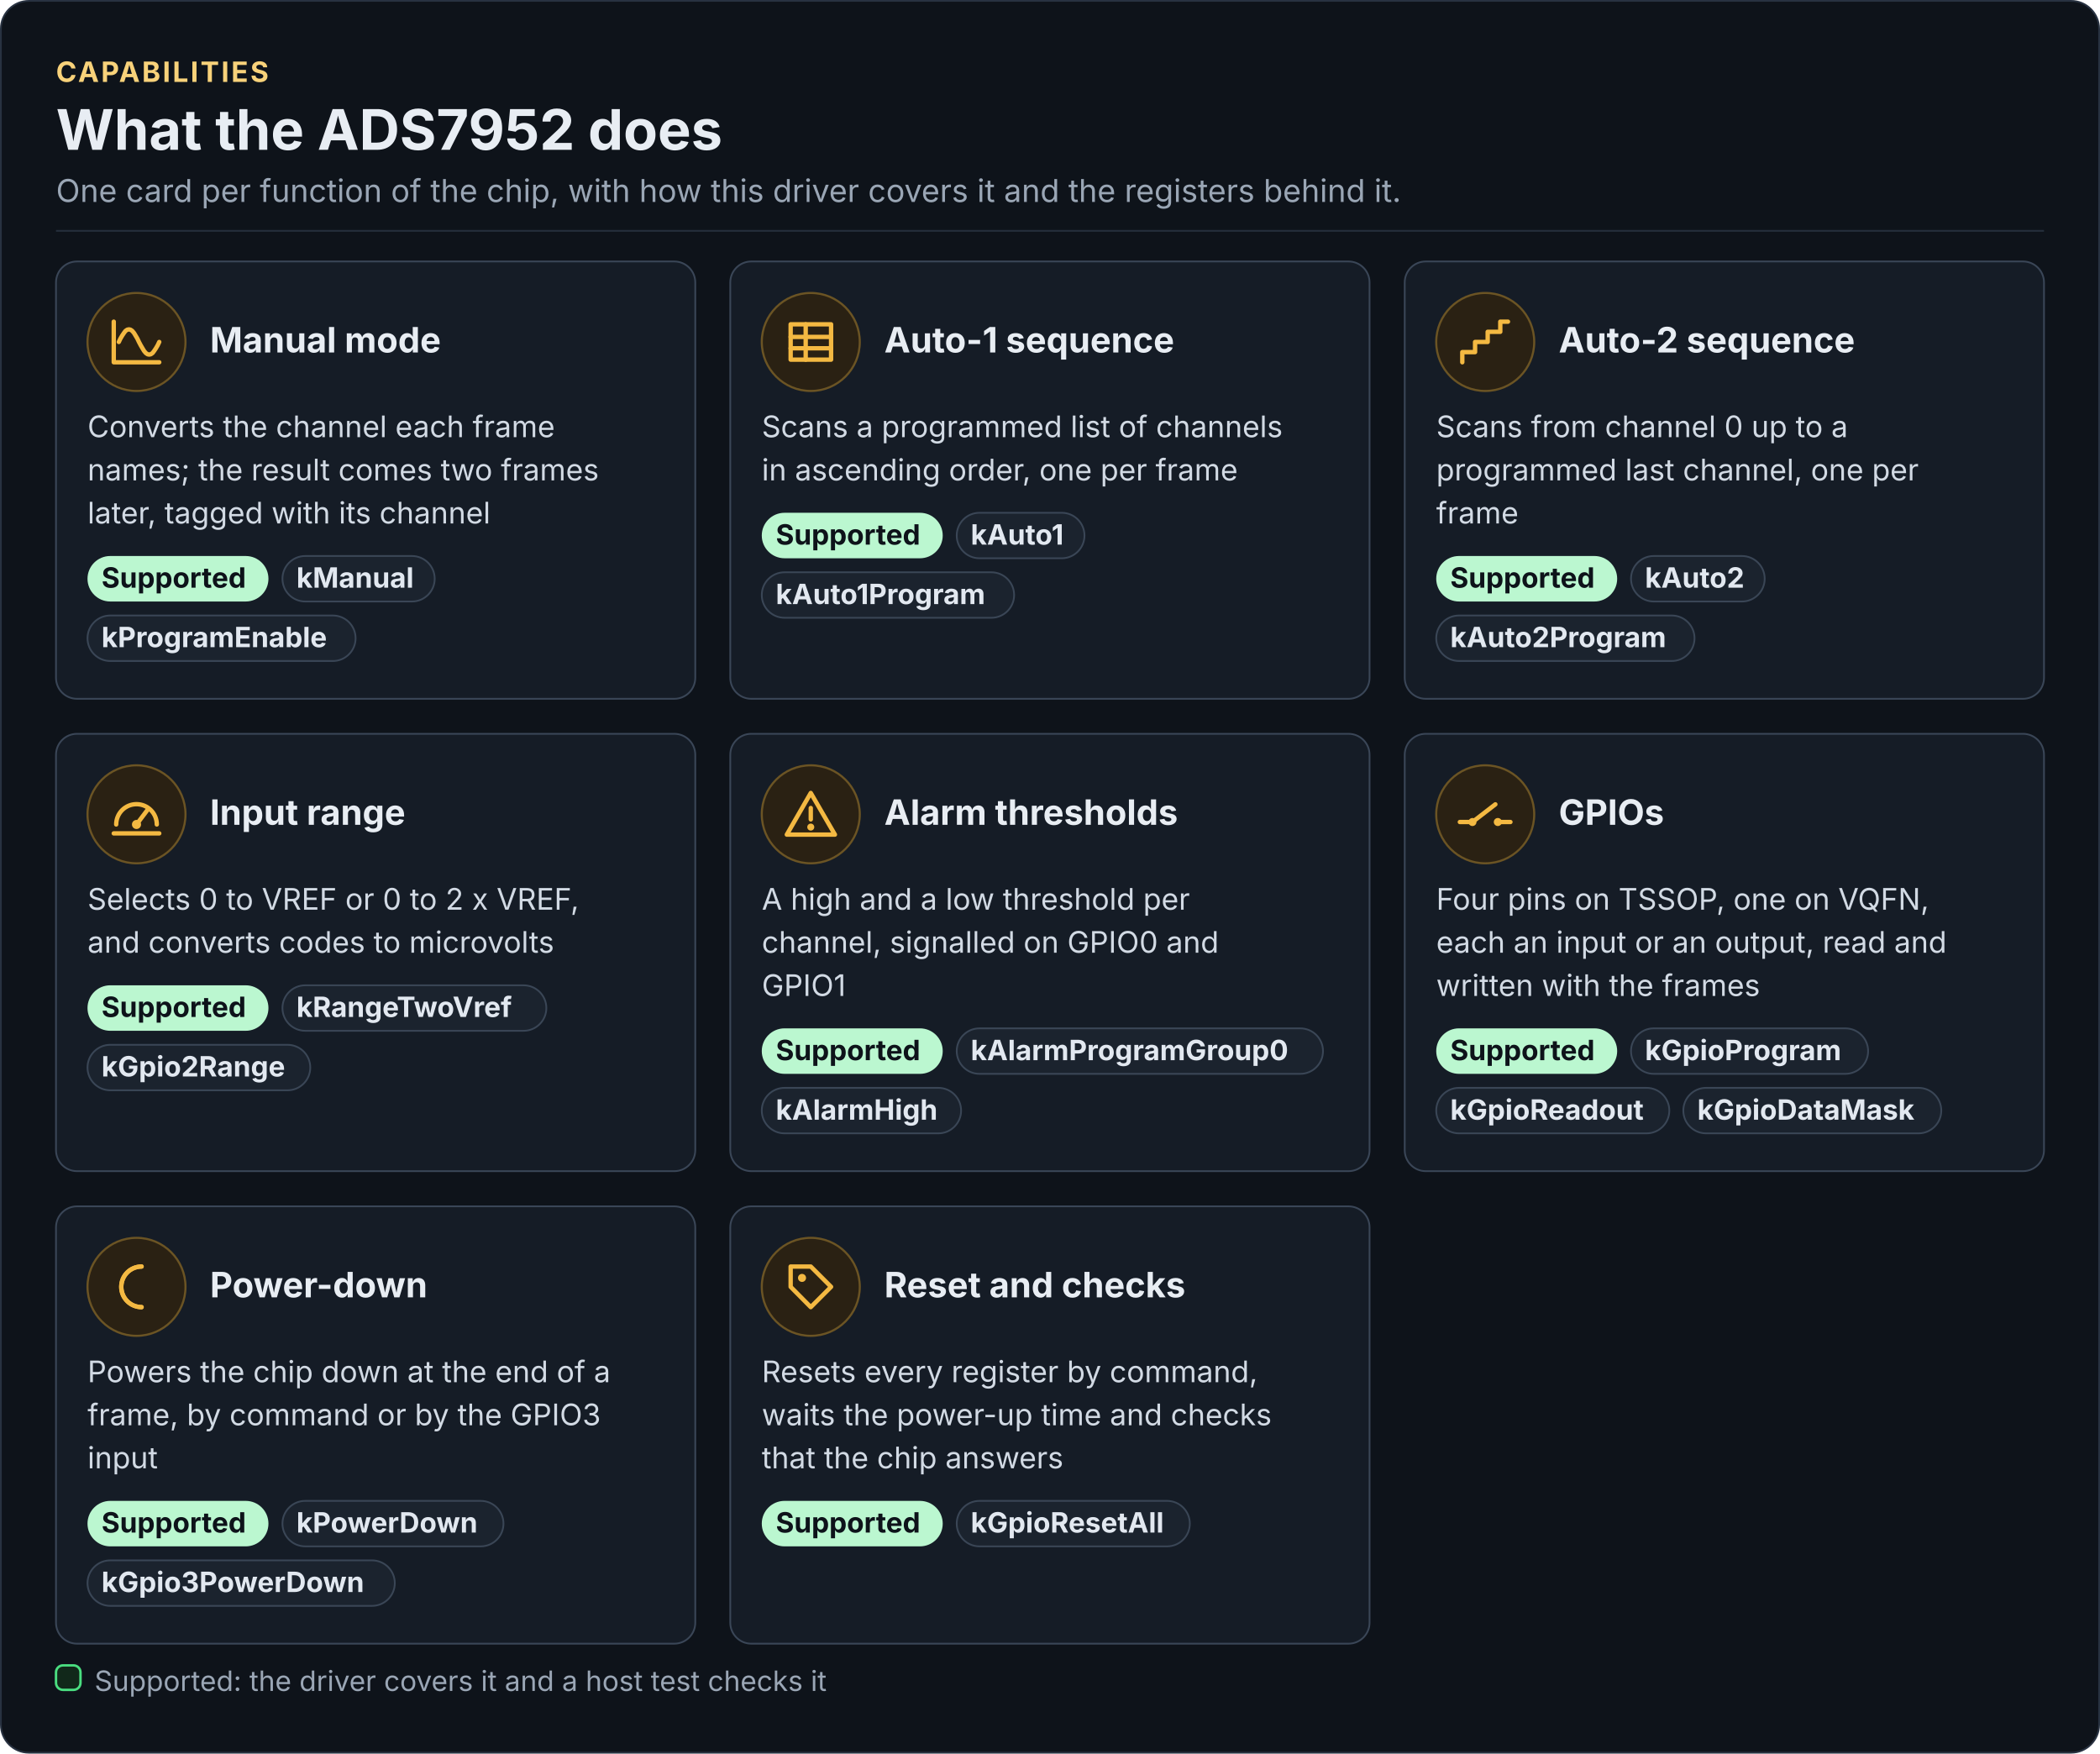
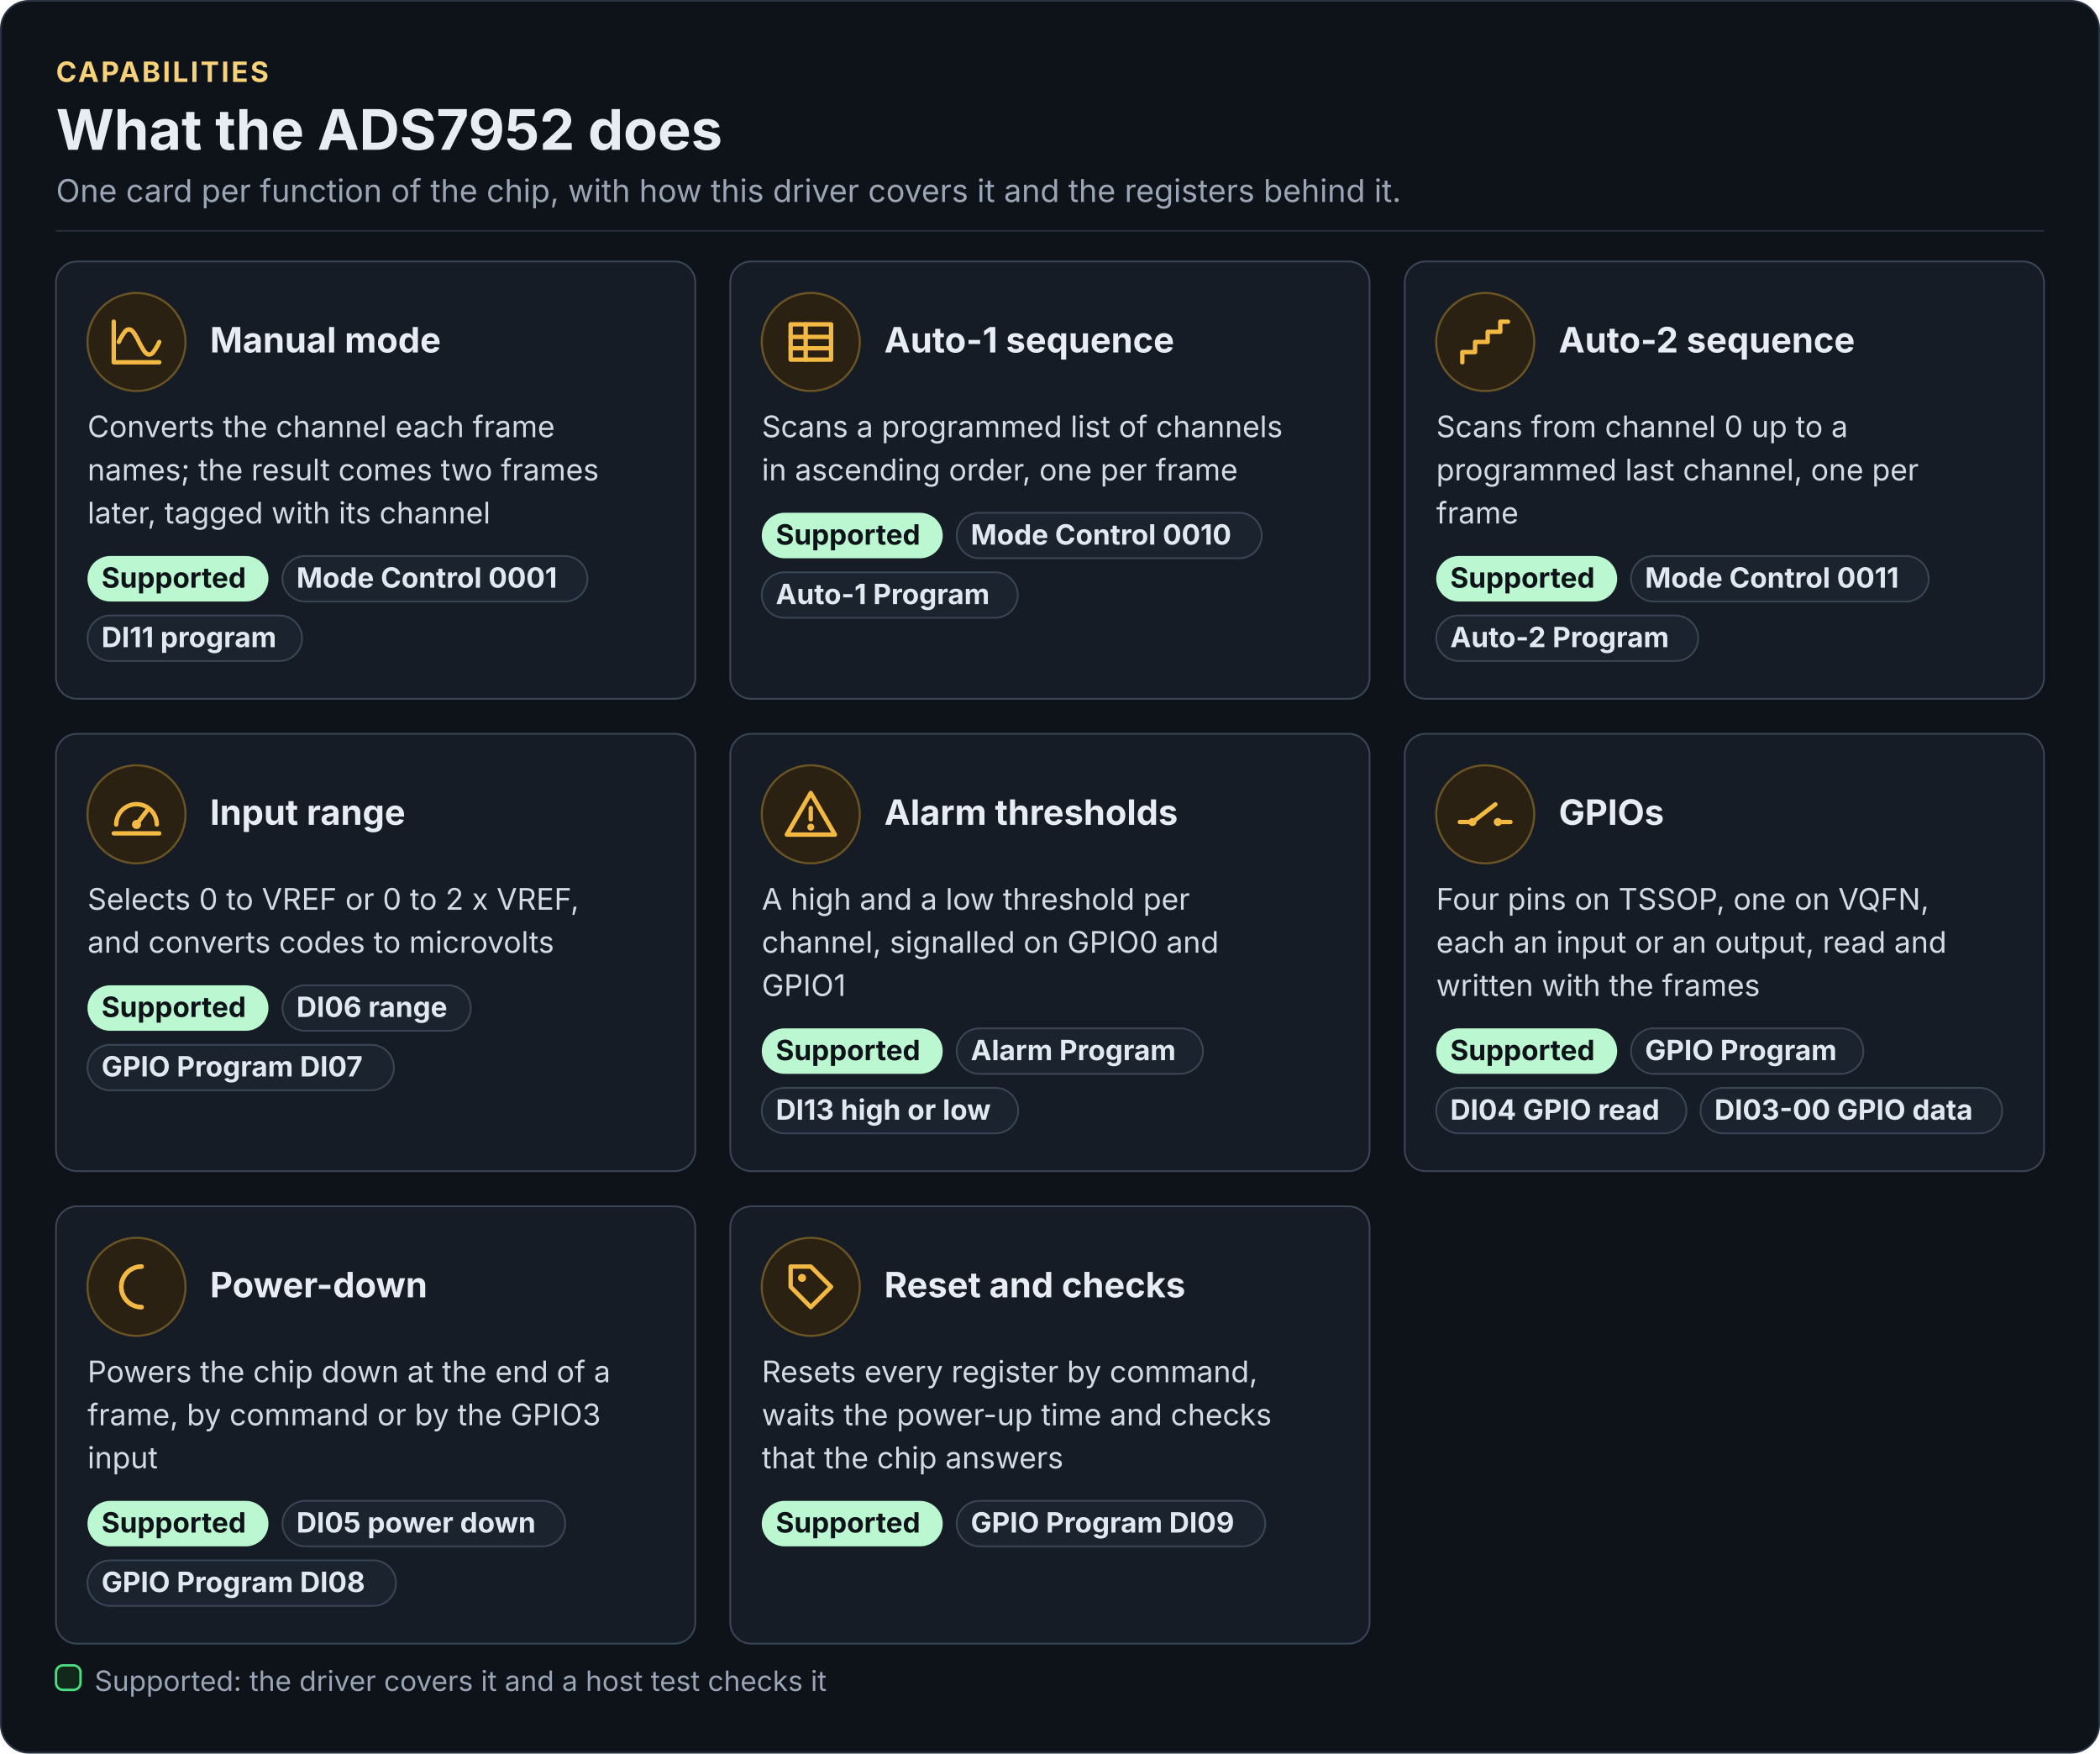
<svg xmlns="http://www.w3.org/2000/svg" width="1200" height="1002" viewBox="0 0 1200 1002" role="img" aria-labelledby="chip-capabilities-title chip-capabilities-desc" font-family="Inter, 'Segoe UI', Roboto, 'Helvetica Neue', Arial, sans-serif">
  <rect x="0.5" y="0.5" width="1199" height="1001" rx="16" fill="#0E131A" stroke="#283241" />
  <text x="32" y="46.8" font-size="16" font-weight="700" letter-spacing="1.2" fill="#F8D27A">CAPABILITIES</text>
  <text x="32" y="85.6" font-size="32" font-weight="700" fill="#E8EDF3">What the ADS7952 does</text>
  <text x="32" y="115.4" font-size="18" fill="#9AA6B5">One card per function of the chip, with how this driver covers it and the registers behind it.</text>
  <rect x="32" y="131.4" width="1136" height="1" fill="#252F3C" />
  <rect x="32" y="149.4" width="365.3" height="249.9" rx="12" fill="#151C26" stroke="#3A4657" stroke-width="1" />
  <rect x="417.3" y="149.4" width="365.3" height="249.9" rx="12" fill="#151C26" stroke="#3A4657" stroke-width="1" />
  <rect x="802.7" y="149.4" width="365.3" height="249.9" rx="12" fill="#151C26" stroke="#3A4657" stroke-width="1" />
  <rect x="32" y="419.3" width="365.3" height="249.9" rx="12" fill="#151C26" stroke="#3A4657" stroke-width="1" />
  <rect x="417.3" y="419.3" width="365.3" height="249.9" rx="12" fill="#151C26" stroke="#3A4657" stroke-width="1" />
  <rect x="802.7" y="419.3" width="365.3" height="249.9" rx="12" fill="#151C26" stroke="#3A4657" stroke-width="1" />
  <rect x="32" y="689.3" width="365.3" height="249.9" rx="12" fill="#151C26" stroke="#3A4657" stroke-width="1" />
  <rect x="417.3" y="689.3" width="365.3" height="249.9" rx="12" fill="#151C26" stroke="#3A4657" stroke-width="1" />
  <circle cx="78" cy="195.4" r="28" fill="#2A2113" stroke="#6B5424" stroke-width="1.2" />
  <path d="M65 183.8 L65 207 L91 207" fill="none" stroke="#F4B942" stroke-width="2.5" stroke-linecap="round" stroke-linejoin="round" />
  <path d="M67.9 195.4 L68.8 193.5 L69.8 191.8 L70.8 190.3 L71.7 189.1 L72.7 188.4 L73.7 188.2 L74.6 188.4 L75.6 189.1 L76.6 190.3 L77.5 191.8 L78.5 193.5 L79.4 195.4 L80.4 197.3 L81.4 199 L82.3 200.5 L83.3 201.7 L84.3 202.4 L85.2 202.6 L86.2 202.4 L87.2 201.7 L88.1 200.5 L89.1 199 L90.1 197.3 L91 195.4" fill="none" stroke="#F4B942" stroke-width="2.5" stroke-linecap="round" stroke-linejoin="round" />
  <text x="120" y="201.4" font-size="20" font-weight="700" fill="#E8EDF3">Manual mode</text>
  <text x="50" y="249.8" font-size="17" fill="#D2DAE4">Converts the channel each frame</text>
  <text x="50" y="274.5" font-size="17" fill="#D2DAE4">names; the result comes two frames</text>
  <text x="50" y="299.1" font-size="17" fill="#D2DAE4">later, tagged with its channel</text>
  <rect x="50" y="317.7" width="103.4" height="26" rx="13" fill="#BBF7D0" />
  <text x="58" y="335.8" font-size="16" font-weight="700" fill="#0E131A">Supported</text>
-   <rect x="161.4" y="317.7" width="87" height="26" rx="13" fill="#1B232E" stroke="#3A4656" stroke-width="1" />
-   <text x="169.4" y="335.8" font-size="16" font-weight="700" fill="#E2E8F0">kManual</text>
-   <rect x="50" y="351.7" width="153.2" height="26" rx="13" fill="#1B232E" stroke="#3A4656" stroke-width="1" />
-   <text x="58" y="369.8" font-size="16" font-weight="700" fill="#E2E8F0">kProgramEnable</text>
+   <rect x="161.4" y="317.7" width="174.3" height="26" rx="13" fill="#1B232E" stroke="#3A4656" stroke-width="1" />
+   <text x="169.4" y="335.8" font-size="16" font-weight="700" fill="#E2E8F0">Mode Control 0001</text>
+   <rect x="50" y="351.7" width="122.6" height="26" rx="13" fill="#1B232E" stroke="#3A4656" stroke-width="1" />
+   <text x="58" y="369.8" font-size="16" font-weight="700" fill="#E2E8F0">DI11 program</text>
  <circle cx="463.3" cy="195.4" r="28" fill="#2A2113" stroke="#6B5424" stroke-width="1.2" />
  <path d="M451.8 185.3 L474.9 185.3 L474.9 205.5 L451.8 205.5 Z" fill="none" stroke="#F4B942" stroke-width="2.5" stroke-linecap="round" stroke-linejoin="round" />
  <path d="M451.8 192.5 L474.9 192.5" fill="none" stroke="#F4B942" stroke-width="2.5" stroke-linecap="round" stroke-linejoin="round" />
  <path d="M451.8 199 L474.9 199" fill="none" stroke="#F4B942" stroke-width="2.5" stroke-linecap="round" stroke-linejoin="round" />
  <path d="M460.4 185.3 L460.4 205.5" fill="none" stroke="#F4B942" stroke-width="2.5" stroke-linecap="round" stroke-linejoin="round" />
  <text x="505.3" y="201.4" font-size="20" font-weight="700" fill="#E8EDF3">Auto-1 sequence</text>
  <text x="435.3" y="249.8" font-size="17" fill="#D2DAE4">Scans a programmed list of channels</text>
  <text x="435.3" y="274.5" font-size="17" fill="#D2DAE4">in ascending order, one per frame</text>
  <rect x="435.3" y="293" width="103.4" height="26" rx="13" fill="#BBF7D0" />
  <text x="443.3" y="311.2" font-size="16" font-weight="700" fill="#0E131A">Supported</text>
-   <rect x="546.7" y="293" width="73" height="26" rx="13" fill="#1B232E" stroke="#3A4656" stroke-width="1" />
-   <text x="554.7" y="311.2" font-size="16" font-weight="700" fill="#E2E8F0">kAuto1</text>
-   <rect x="435.3" y="327" width="144.2" height="26" rx="13" fill="#1B232E" stroke="#3A4656" stroke-width="1" />
-   <text x="443.3" y="345.2" font-size="16" font-weight="700" fill="#E2E8F0">kAuto1Program</text>
+   <rect x="546.7" y="293" width="174.3" height="26" rx="13" fill="#1B232E" stroke="#3A4656" stroke-width="1" />
+   <text x="554.7" y="311.2" font-size="16" font-weight="700" fill="#E2E8F0">Mode Control 0010</text>
+   <rect x="435.3" y="327" width="146.3" height="26" rx="13" fill="#1B232E" stroke="#3A4656" stroke-width="1" />
+   <text x="443.3" y="345.2" font-size="16" font-weight="700" fill="#E2E8F0">Auto-1 Program</text>
  <circle cx="848.7" cy="195.4" r="28" fill="#2A2113" stroke="#6B5424" stroke-width="1.2" />
  <path d="M835.6 207 L835.6 201.2 L842.9 201.2 L842.9 195.4 L850.1 195.4 L850.1 189.6 L857.3 189.6 L857.3 183.8 L861.7 183.8" fill="none" stroke="#F4B942" stroke-width="2.5" stroke-linecap="round" stroke-linejoin="round" />
  <text x="890.7" y="201.4" font-size="20" font-weight="700" fill="#E8EDF3">Auto-2 sequence</text>
  <text x="820.7" y="249.8" font-size="17" fill="#D2DAE4">Scans from channel 0 up to a</text>
  <text x="820.7" y="274.5" font-size="17" fill="#D2DAE4">programmed last channel, one per</text>
  <text x="820.7" y="299.1" font-size="17" fill="#D2DAE4">frame</text>
  <rect x="820.7" y="317.7" width="103.4" height="26" rx="13" fill="#BBF7D0" />
  <text x="828.7" y="335.8" font-size="16" font-weight="700" fill="#0E131A">Supported</text>
-   <rect x="932" y="317.7" width="76.4" height="26" rx="13" fill="#1B232E" stroke="#3A4656" stroke-width="1" />
-   <text x="940" y="335.8" font-size="16" font-weight="700" fill="#E2E8F0">kAuto2</text>
-   <rect x="820.7" y="351.7" width="147.6" height="26" rx="13" fill="#1B232E" stroke="#3A4656" stroke-width="1" />
-   <text x="828.7" y="369.8" font-size="16" font-weight="700" fill="#E2E8F0">kAuto2Program</text>
+   <rect x="932" y="317.7" width="170.1" height="26" rx="13" fill="#1B232E" stroke="#3A4656" stroke-width="1" />
+   <text x="940" y="335.8" font-size="16" font-weight="700" fill="#E2E8F0">Mode Control 0011</text>
+   <rect x="820.7" y="351.7" width="149.7" height="26" rx="13" fill="#1B232E" stroke="#3A4656" stroke-width="1" />
+   <text x="828.7" y="369.8" font-size="16" font-weight="700" fill="#E2E8F0">Auto-2 Program</text>
  <circle cx="78" cy="465.3" r="28" fill="#2A2113" stroke="#6B5424" stroke-width="1.2" />
  <path d="M66.4 471.1 A11.6 11.6 0 0 1 89.6 471.1" fill="none" stroke="#F4B942" stroke-width="2.5" stroke-linecap="round" stroke-linejoin="round" />
  <path d="M78 471.1 L84.5 462.5" fill="none" stroke="#F4B942" stroke-width="2.5" stroke-linecap="round" stroke-linejoin="round" />
  <circle cx="78" cy="471.1" r="2.6" fill="#F4B942" />
  <path d="M65 476.2 L91 476.2" fill="none" stroke="#F4B942" stroke-width="2.5" stroke-linecap="round" stroke-linejoin="round" />
  <text x="120" y="471.3" font-size="20" font-weight="700" fill="#E8EDF3">Input range</text>
  <text x="50" y="519.8" font-size="17" fill="#D2DAE4">Selects 0 to VREF or 0 to 2 x VREF,</text>
  <text x="50" y="544.4" font-size="17" fill="#D2DAE4">and converts codes to microvolts</text>
  <rect x="50" y="563" width="103.4" height="26" rx="13" fill="#BBF7D0" />
  <text x="58" y="581.1" font-size="16" font-weight="700" fill="#0E131A">Supported</text>
-   <rect x="161.4" y="563" width="150.8" height="26" rx="13" fill="#1B232E" stroke="#3A4656" stroke-width="1" />
-   <text x="169.4" y="581.1" font-size="16" font-weight="700" fill="#E2E8F0">kRangeTwoVref</text>
-   <rect x="50" y="597" width="127.3" height="26" rx="13" fill="#1B232E" stroke="#3A4656" stroke-width="1" />
-   <text x="58" y="615.1" font-size="16" font-weight="700" fill="#E2E8F0">kGpio2Range</text>
+   <rect x="161.4" y="563" width="107.6" height="26" rx="13" fill="#1B232E" stroke="#3A4656" stroke-width="1" />
+   <text x="169.4" y="581.1" font-size="16" font-weight="700" fill="#E2E8F0">DI06 range</text>
+   <rect x="50" y="597" width="175.1" height="26" rx="13" fill="#1B232E" stroke="#3A4656" stroke-width="1" />
+   <text x="58" y="615.1" font-size="16" font-weight="700" fill="#E2E8F0">GPIO Program DI07</text>
  <circle cx="463.3" cy="465.3" r="28" fill="#2A2113" stroke="#6B5424" stroke-width="1.2" />
  <path d="M463.3 453.1 L477.1 476.9 L449.6 476.9 Z" fill="none" stroke="#F4B942" stroke-width="2.5" stroke-linecap="round" stroke-linejoin="round" />
  <path d="M463.3 461.7 L463.3 468.2" fill="none" stroke="#F4B942" stroke-width="2.5" stroke-linecap="round" stroke-linejoin="round" />
  <circle cx="463.3" cy="472.6" r="2" fill="#F4B942" />
  <text x="505.3" y="471.3" font-size="20" font-weight="700" fill="#E8EDF3">Alarm thresholds</text>
  <text x="435.3" y="519.8" font-size="17" fill="#D2DAE4">A high and a low threshold per</text>
  <text x="435.3" y="544.4" font-size="17" fill="#D2DAE4">channel, signalled on GPIO0 and</text>
  <text x="435.3" y="569.1" font-size="17" fill="#D2DAE4">GPIO1</text>
  <rect x="435.3" y="587.6" width="103.4" height="26" rx="13" fill="#BBF7D0" />
  <text x="443.3" y="605.8" font-size="16" font-weight="700" fill="#0E131A">Supported</text>
-   <rect x="546.7" y="587.6" width="209.3" height="26" rx="13" fill="#1B232E" stroke="#3A4656" stroke-width="1" />
-   <text x="554.7" y="605.8" font-size="16" font-weight="700" fill="#E2E8F0">kAlarmProgramGroup0</text>
-   <rect x="435.3" y="621.6" width="113.9" height="26" rx="13" fill="#1B232E" stroke="#3A4656" stroke-width="1" />
-   <text x="443.3" y="639.8" font-size="16" font-weight="700" fill="#E2E8F0">kAlarmHigh</text>
+   <rect x="546.7" y="587.6" width="140.7" height="26" rx="13" fill="#1B232E" stroke="#3A4656" stroke-width="1" />
+   <text x="554.7" y="605.8" font-size="16" font-weight="700" fill="#E2E8F0">Alarm Program</text>
+   <rect x="435.3" y="621.6" width="146.5" height="26" rx="13" fill="#1B232E" stroke="#3A4656" stroke-width="1" />
+   <text x="443.3" y="639.8" font-size="16" font-weight="700" fill="#E2E8F0">DI13 high or low</text>
  <circle cx="848.7" cy="465.3" r="28" fill="#2A2113" stroke="#6B5424" stroke-width="1.2" />
  <path d="M834.2 469.7 L841.4 469.7" fill="none" stroke="#F4B942" stroke-width="2.5" stroke-linecap="round" stroke-linejoin="round" />
  <circle cx="841.4" cy="469.7" r="2.3" fill="#F4B942" />
  <path d="M841.4 469.7 L854.5 459.6" fill="none" stroke="#F4B942" stroke-width="2.5" stroke-linecap="round" stroke-linejoin="round" />
  <circle cx="855.9" cy="469.7" r="2.3" fill="#F4B942" />
  <path d="M855.9 469.7 L863.1 469.7" fill="none" stroke="#F4B942" stroke-width="2.5" stroke-linecap="round" stroke-linejoin="round" />
  <text x="890.7" y="471.3" font-size="20" font-weight="700" fill="#E8EDF3">GPIOs</text>
  <text x="820.7" y="519.8" font-size="17" fill="#D2DAE4">Four pins on TSSOP, one on VQFN,</text>
  <text x="820.7" y="544.4" font-size="17" fill="#D2DAE4">each an input or an output, read and</text>
  <text x="820.7" y="569.1" font-size="17" fill="#D2DAE4">written with the frames</text>
  <rect x="820.7" y="587.6" width="103.4" height="26" rx="13" fill="#BBF7D0" />
  <text x="828.7" y="605.8" font-size="16" font-weight="700" fill="#0E131A">Supported</text>
-   <rect x="932" y="587.6" width="135.5" height="26" rx="13" fill="#1B232E" stroke="#3A4656" stroke-width="1" />
-   <text x="940" y="605.8" font-size="16" font-weight="700" fill="#E2E8F0">kGpioProgram</text>
-   <rect x="820.7" y="621.6" width="133.2" height="26" rx="13" fill="#1B232E" stroke="#3A4656" stroke-width="1" />
-   <text x="828.7" y="639.8" font-size="16" font-weight="700" fill="#E2E8F0">kGpioReadout</text>
-   <rect x="961.9" y="621.6" width="147.4" height="26" rx="13" fill="#1B232E" stroke="#3A4656" stroke-width="1" />
-   <text x="969.9" y="639.8" font-size="16" font-weight="700" fill="#E2E8F0">kGpioDataMask</text>
+   <rect x="932" y="587.6" width="132.8" height="26" rx="13" fill="#1B232E" stroke="#3A4656" stroke-width="1" />
+   <text x="940" y="605.8" font-size="16" font-weight="700" fill="#E2E8F0">GPIO Program</text>
+   <rect x="820.7" y="621.6" width="143" height="26" rx="13" fill="#1B232E" stroke="#3A4656" stroke-width="1" />
+   <text x="828.7" y="639.8" font-size="16" font-weight="700" fill="#E2E8F0">DI04 GPIO read</text>
+   <rect x="971.7" y="621.6" width="172.4" height="26" rx="13" fill="#1B232E" stroke="#3A4656" stroke-width="1" />
+   <text x="979.7" y="639.8" font-size="16" font-weight="700" fill="#E2E8F0">DI03-00 GPIO data</text>
  <circle cx="78" cy="735.3" r="28" fill="#2A2113" stroke="#6B5424" stroke-width="1.2" />
  <path d="M80.9 723.7 A11.6 11.6 0 0 0 80.9 746.9" fill="none" stroke="#F4B942" stroke-width="2.5" stroke-linecap="round" stroke-linejoin="round" />
  <path d="M80.9 746.9 A9.4 9.4 0 0 1 80.9 723.7" fill="none" stroke="#F4B942" stroke-width="2.5" stroke-linecap="round" stroke-linejoin="round" />
  <text x="120" y="741.3" font-size="20" font-weight="700" fill="#E8EDF3">Power-down</text>
  <text x="50" y="789.8" font-size="17" fill="#D2DAE4">Powers the chip down at the end of a</text>
  <text x="50" y="814.4" font-size="17" fill="#D2DAE4">frame, by command or by the GPIO3</text>
  <text x="50" y="839" font-size="17" fill="#D2DAE4">input</text>
  <rect x="50" y="857.6" width="103.4" height="26" rx="13" fill="#BBF7D0" />
  <text x="58" y="875.7" font-size="16" font-weight="700" fill="#0E131A">Supported</text>
-   <rect x="161.4" y="857.6" width="126.3" height="26" rx="13" fill="#1B232E" stroke="#3A4656" stroke-width="1" />
-   <text x="169.4" y="875.7" font-size="16" font-weight="700" fill="#E2E8F0">kPowerDown</text>
-   <rect x="50" y="891.6" width="175.6" height="26" rx="13" fill="#1B232E" stroke="#3A4656" stroke-width="1" />
-   <text x="58" y="909.7" font-size="16" font-weight="700" fill="#E2E8F0">kGpio3PowerDown</text>
+   <rect x="161.4" y="857.6" width="161.6" height="26" rx="13" fill="#1B232E" stroke="#3A4656" stroke-width="1" />
+   <text x="169.4" y="875.7" font-size="16" font-weight="700" fill="#E2E8F0">DI05 power down</text>
+   <rect x="50" y="891.6" width="176.3" height="26" rx="13" fill="#1B232E" stroke="#3A4656" stroke-width="1" />
+   <text x="58" y="909.7" font-size="16" font-weight="700" fill="#E2E8F0">GPIO Program DI08</text>
  <circle cx="463.3" cy="735.3" r="28" fill="#2A2113" stroke="#6B5424" stroke-width="1.2" />
  <path d="M451.8 723.7 L463.3 723.7 L474.9 735.3 L463.3 746.9 L451.8 735.3 Z" fill="none" stroke="#F4B942" stroke-width="2.5" stroke-linecap="round" stroke-linejoin="round" />
  <circle cx="458.3" cy="730.2" r="2.3" fill="#F4B942" />
  <text x="505.3" y="741.3" font-size="20" font-weight="700" fill="#E8EDF3">Reset and checks</text>
  <text x="435.3" y="789.8" font-size="17" fill="#D2DAE4">Resets every register by command,</text>
  <text x="435.3" y="814.4" font-size="17" fill="#D2DAE4">waits the power-up time and checks</text>
  <text x="435.3" y="839" font-size="17" fill="#D2DAE4">that the chip answers</text>
  <rect x="435.3" y="857.6" width="103.4" height="26" rx="13" fill="#BBF7D0" />
  <text x="443.3" y="875.7" font-size="16" font-weight="700" fill="#0E131A">Supported</text>
-   <rect x="546.7" y="857.6" width="133.2" height="26" rx="13" fill="#1B232E" stroke="#3A4656" stroke-width="1" />
-   <text x="554.7" y="875.7" font-size="16" font-weight="700" fill="#E2E8F0">kGpioResetAll</text>
+   <rect x="546.7" y="857.6" width="176.3" height="26" rx="13" fill="#1B232E" stroke="#3A4656" stroke-width="1" />
+   <text x="554.7" y="875.7" font-size="16" font-weight="700" fill="#E2E8F0">GPIO Program DI09</text>
  <rect x="32" y="951.6" width="14" height="14" rx="4" fill="#11281A" stroke="#4ADE80" stroke-width="1.4" />
  <text x="54" y="966.2" font-size="16" fill="#9AA6B5">Supported: the driver covers it and a host test checks it</text>
</svg>
